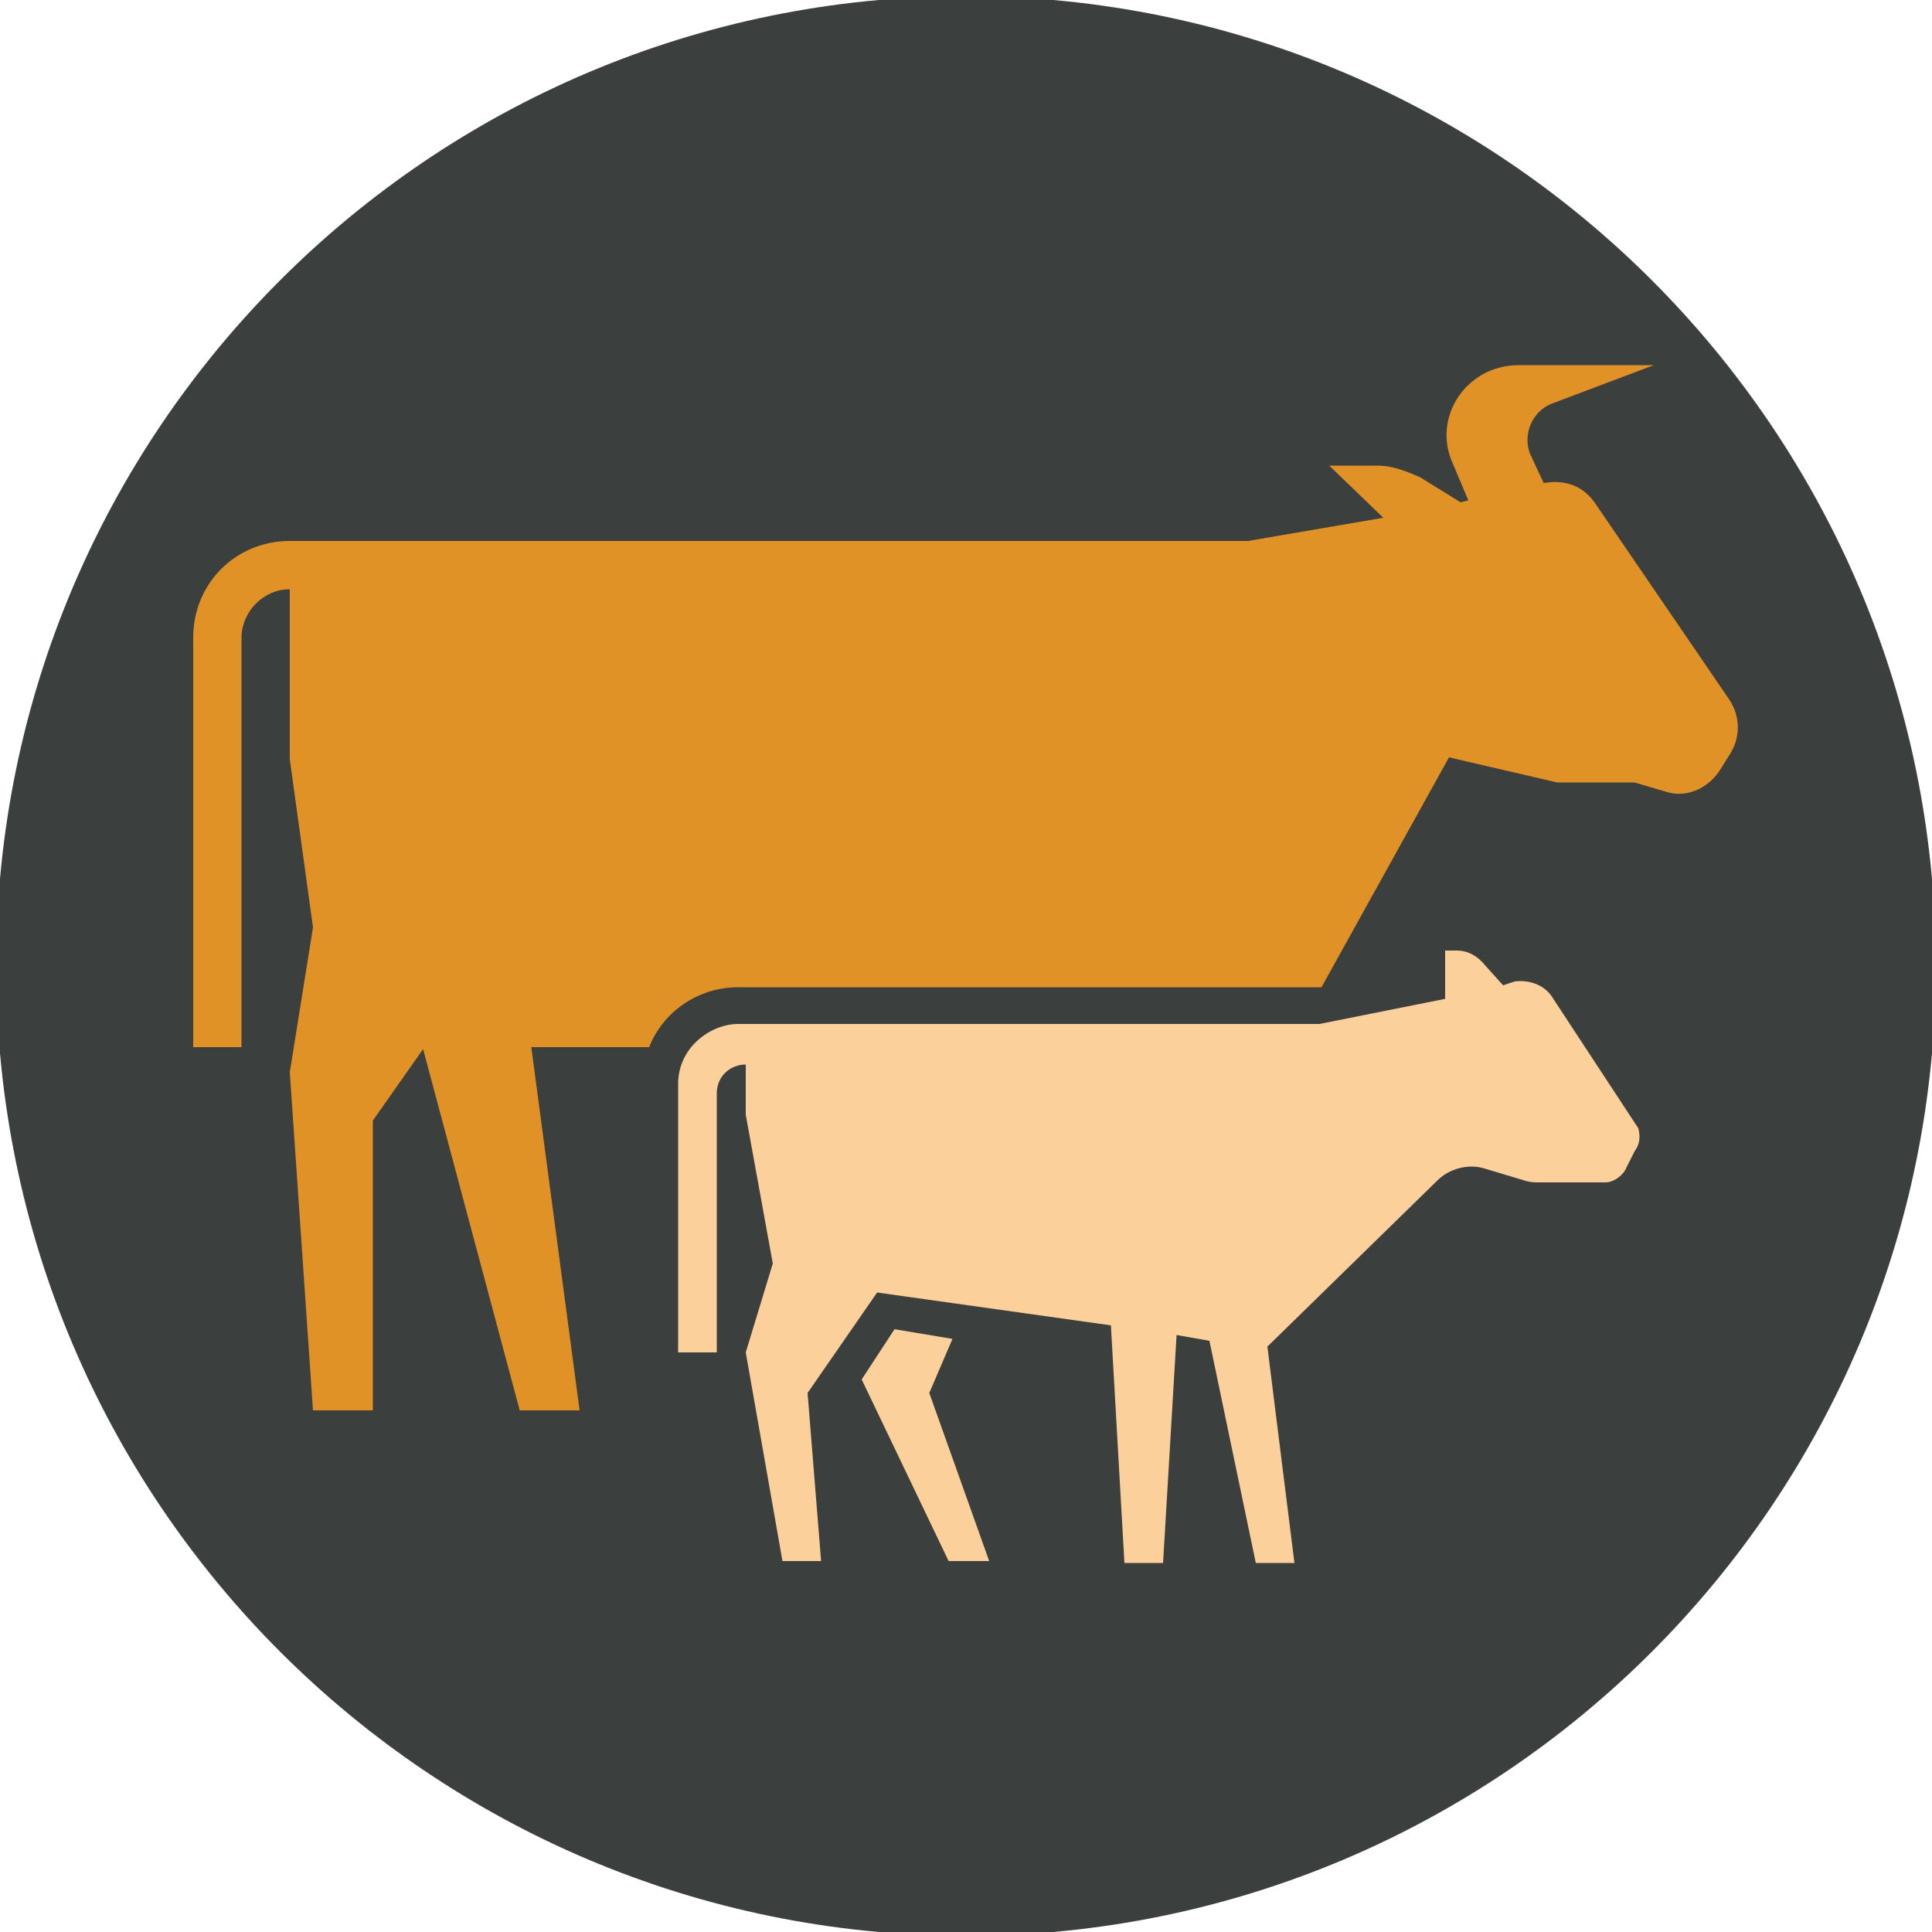
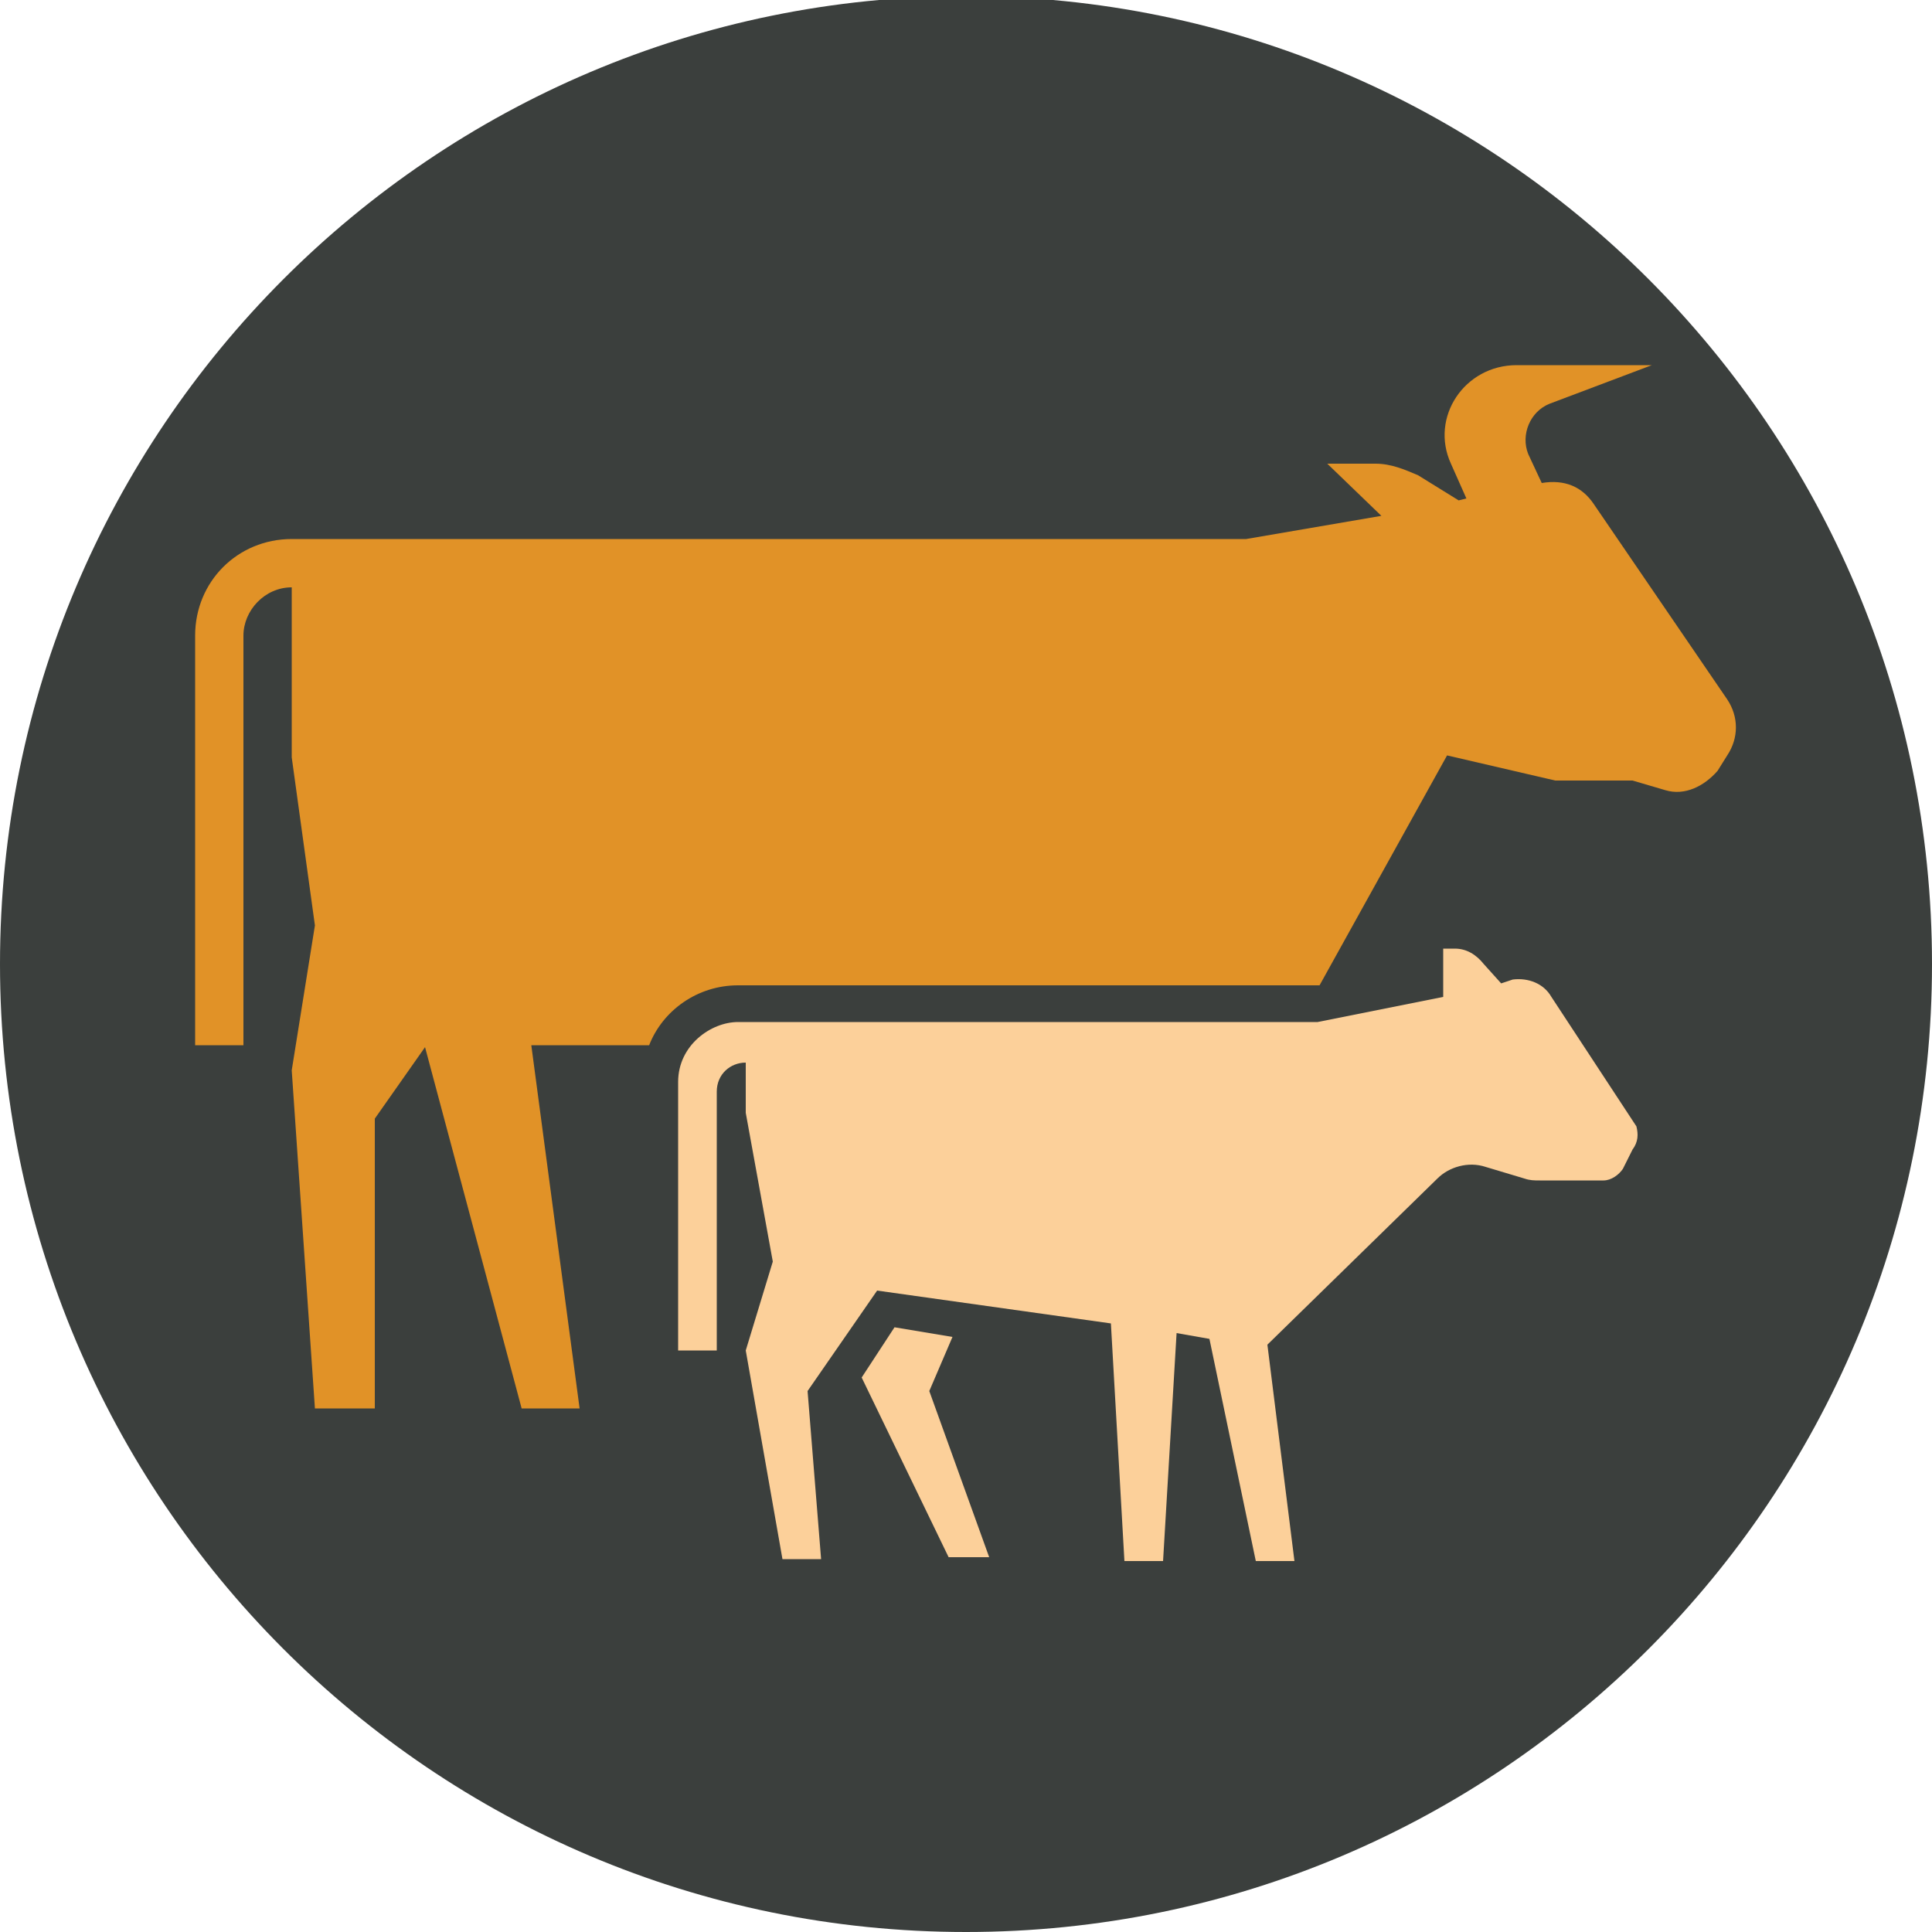
<svg xmlns="http://www.w3.org/2000/svg" version="1.1" id="Layer_1" x="0px" y="0px" viewBox="0 0 100 100" style="enable-background:new 0 0 100 100;" xml:space="preserve">
  <style type="text/css">
	.st0{fill:#3B3F3D;}
	.st1{fill:#E19227;}
	.st2{fill:#FCD09A;}
</style>
  <g>
-     <circle class="st0" cx="50" cy="50" r="50.2" />
+     <ellipse class="st0" cx="50" cy="49.9" rx="50" ry="50.1" />
    <g>
-       <path class="st1" d="M86.3,41l-1.7-0.5h-4L75,39.2l-6.6,11.9H38.2c-2.1,0-3.9,1.3-4.6,3.1h-6.1L30,73h-3.1l-5-18.7L19.3,58v15    h-3.1l-1.2-17.5l1.2-7.5l-1.2-8.7v-8.8c-1.4,0-2.5,1.2-2.5,2.5v21.2H10V33c0-2.8,2.2-5,5-5h49.6l7-1.2l-2.8-2.7h2.5    c0.8,0,1.5,0.3,2.2,0.6l2.1,1.3l0.4-0.1l-0.8-1.9c-1.1-2.4,0.7-5.1,3.4-5.1h7l-5.3,2c-1,0.4-1.5,1.6-1.1,2.6l0.7,1.5    c1.2-0.2,2.1,0.2,2.7,1.1l6.9,10.1c0.6,0.9,0.6,2,0,2.9L89,39.9C88.4,40.8,87.3,41.3,86.3,41z" />
-       <path class="st2" d="M84.8,58.4l-4.4-6.7c-0.4-0.7-1.2-1-2-0.9L77.8,51l-0.9-1c-0.4-0.5-0.9-0.8-1.5-0.8h-0.6v2.5L68.3,53H38.2    c-1.4,0-3.1,1.2-3.1,3.1V70h2V56.6c0-0.9,0.7-1.5,1.5-1.5v2.6l1.4,7.7l-1.4,4.6l1.9,10.8h2l-0.7-8.7l3.6-5.2l12.1,1.7l0.7,12.3h2    l0.7-11.8l1.7,0.3L65,80.9h2l-1.4-11.2l8.8-8.6c0.6-0.6,1.6-0.9,2.5-0.6l2,0.6c0.3,0.1,0.5,0.1,0.8,0.1h3.4c0.4,0,0.8-0.3,1-0.6    l0.5-1C84.9,59.2,84.9,58.8,84.8,58.4z" />
-       <polygon class="st2" points="44.6,71.4 49.1,80.8 51.2,80.8 48.1,72.1 49.3,69.3 46.3,68.8   " />
+       <path class="st1" d="M86.2,40.9l-1.7-0.5h-4l-5.6-1.3L68.3,51H38.2c-2.1,0-3.9,1.3-4.6,3.1h-6.1l2.5,18.8H27l-5-18.7l-2.6,3.7v15    h-3.1l-1.2-17.5l1.2-7.5l-1.2-8.7v-8.8c-1.4,0-2.5,1.2-2.5,2.5v21.2h-2.5V32.9c0-2.8,2.2-5,5-5h49.4l7-1.2l-2.8-2.7h2.5    c0.8,0,1.5,0.3,2.2,0.6l2.1,1.3l0.4-0.1L75.1,24c-1.1-2.4,0.7-5.1,3.4-5.1h7l-5.3,2c-1,0.4-1.5,1.6-1.1,2.6l0.7,1.5    c1.2-0.2,2.1,0.2,2.7,1.1l6.9,10.1c0.6,0.9,0.6,2,0,2.9l-0.5,0.8C88.2,40.7,87.2,41.2,86.2,40.9z" />
+       <path class="st2" d="M84.7,58.3l-4.4-6.7c-0.4-0.7-1.2-1-2-0.9l-0.6,0.2l-0.9-1c-0.4-0.5-0.9-0.8-1.5-0.8h-0.6v2.5l-6.5,1.3h-30    c-1.4,0-3.1,1.2-3.1,3.1v13.9h2V56.5c0-0.9,0.7-1.5,1.5-1.5v2.6l1.4,7.7l-1.4,4.6l1.9,10.8h2L41.8,72l3.6-5.2l12.1,1.7l0.7,12.3h2    L60.9,69l1.7,0.3l2.4,11.5h2l-1.4-11.2l8.8-8.6c0.6-0.6,1.6-0.9,2.5-0.6l2,0.6c0.3,0.1,0.5,0.1,0.8,0.1H83c0.4,0,0.8-0.3,1-0.6    l0.5-1C84.8,59.1,84.8,58.7,84.7,58.3z" />
+       <polygon class="st2" points="44.6,71.3 49.1,80.6 51.2,80.6 48.1,72 49.3,69.2 46.3,68.7   " />
    </g>
  </g>
</svg>
